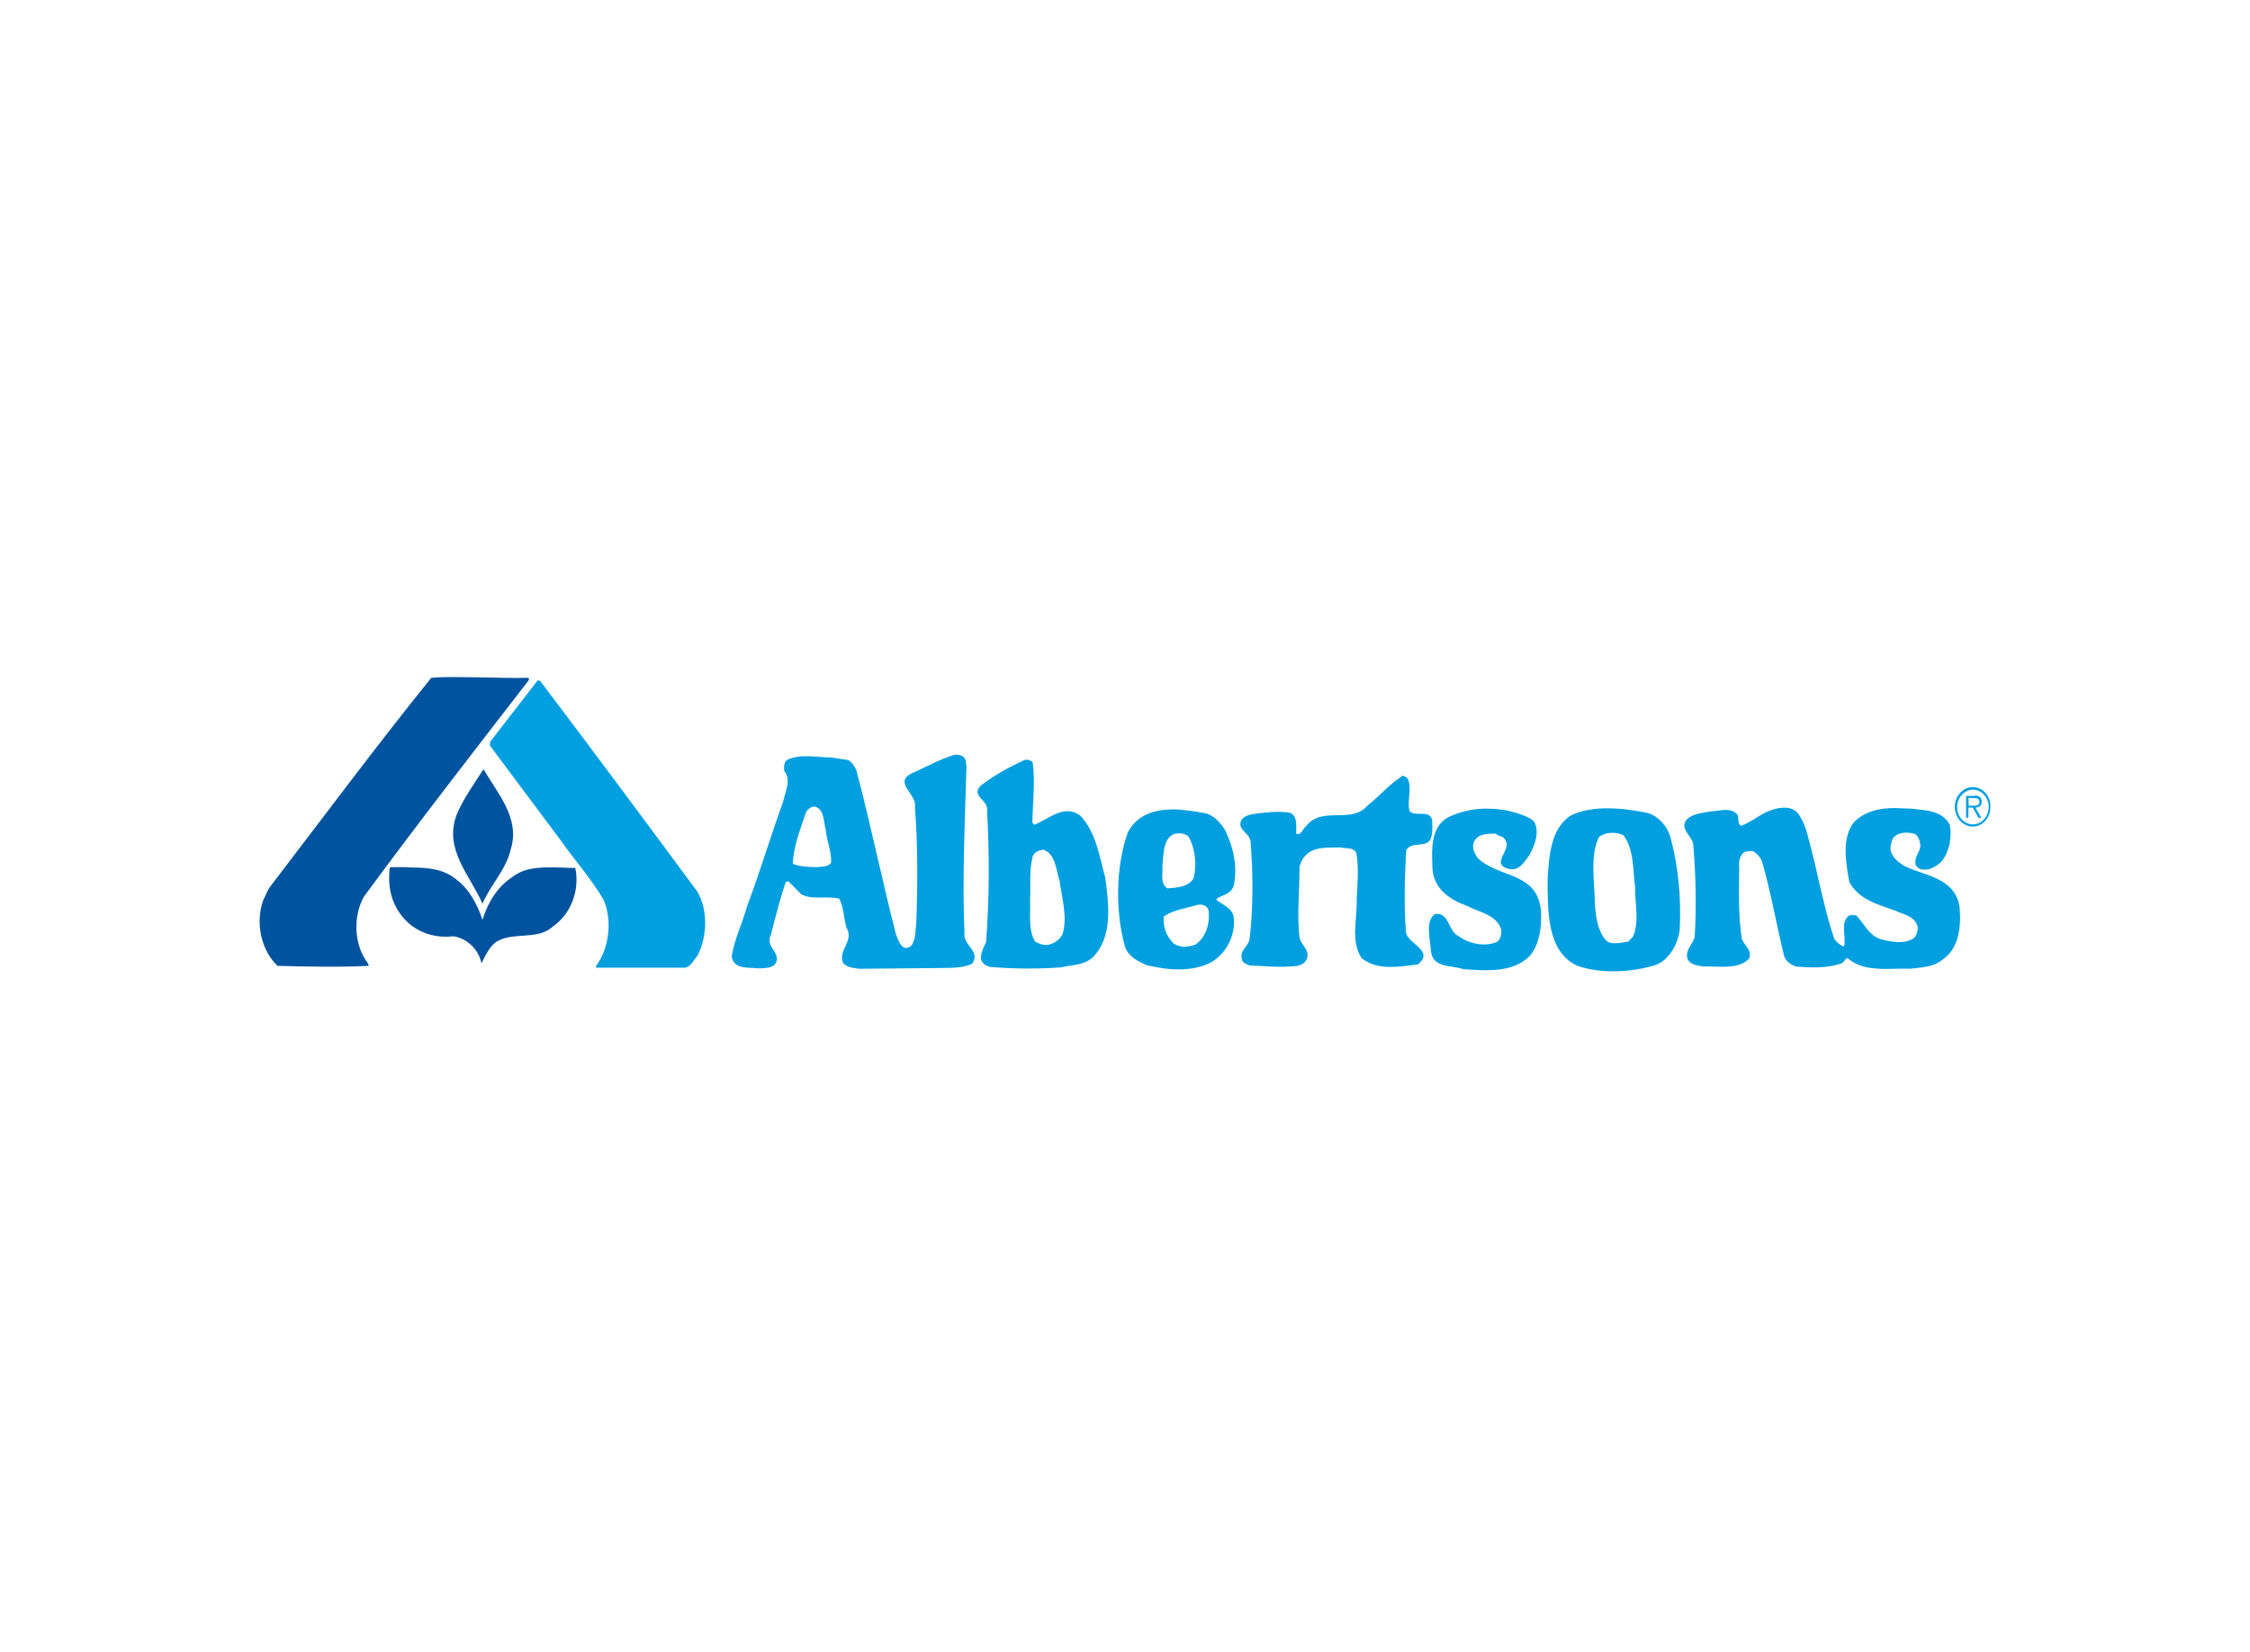
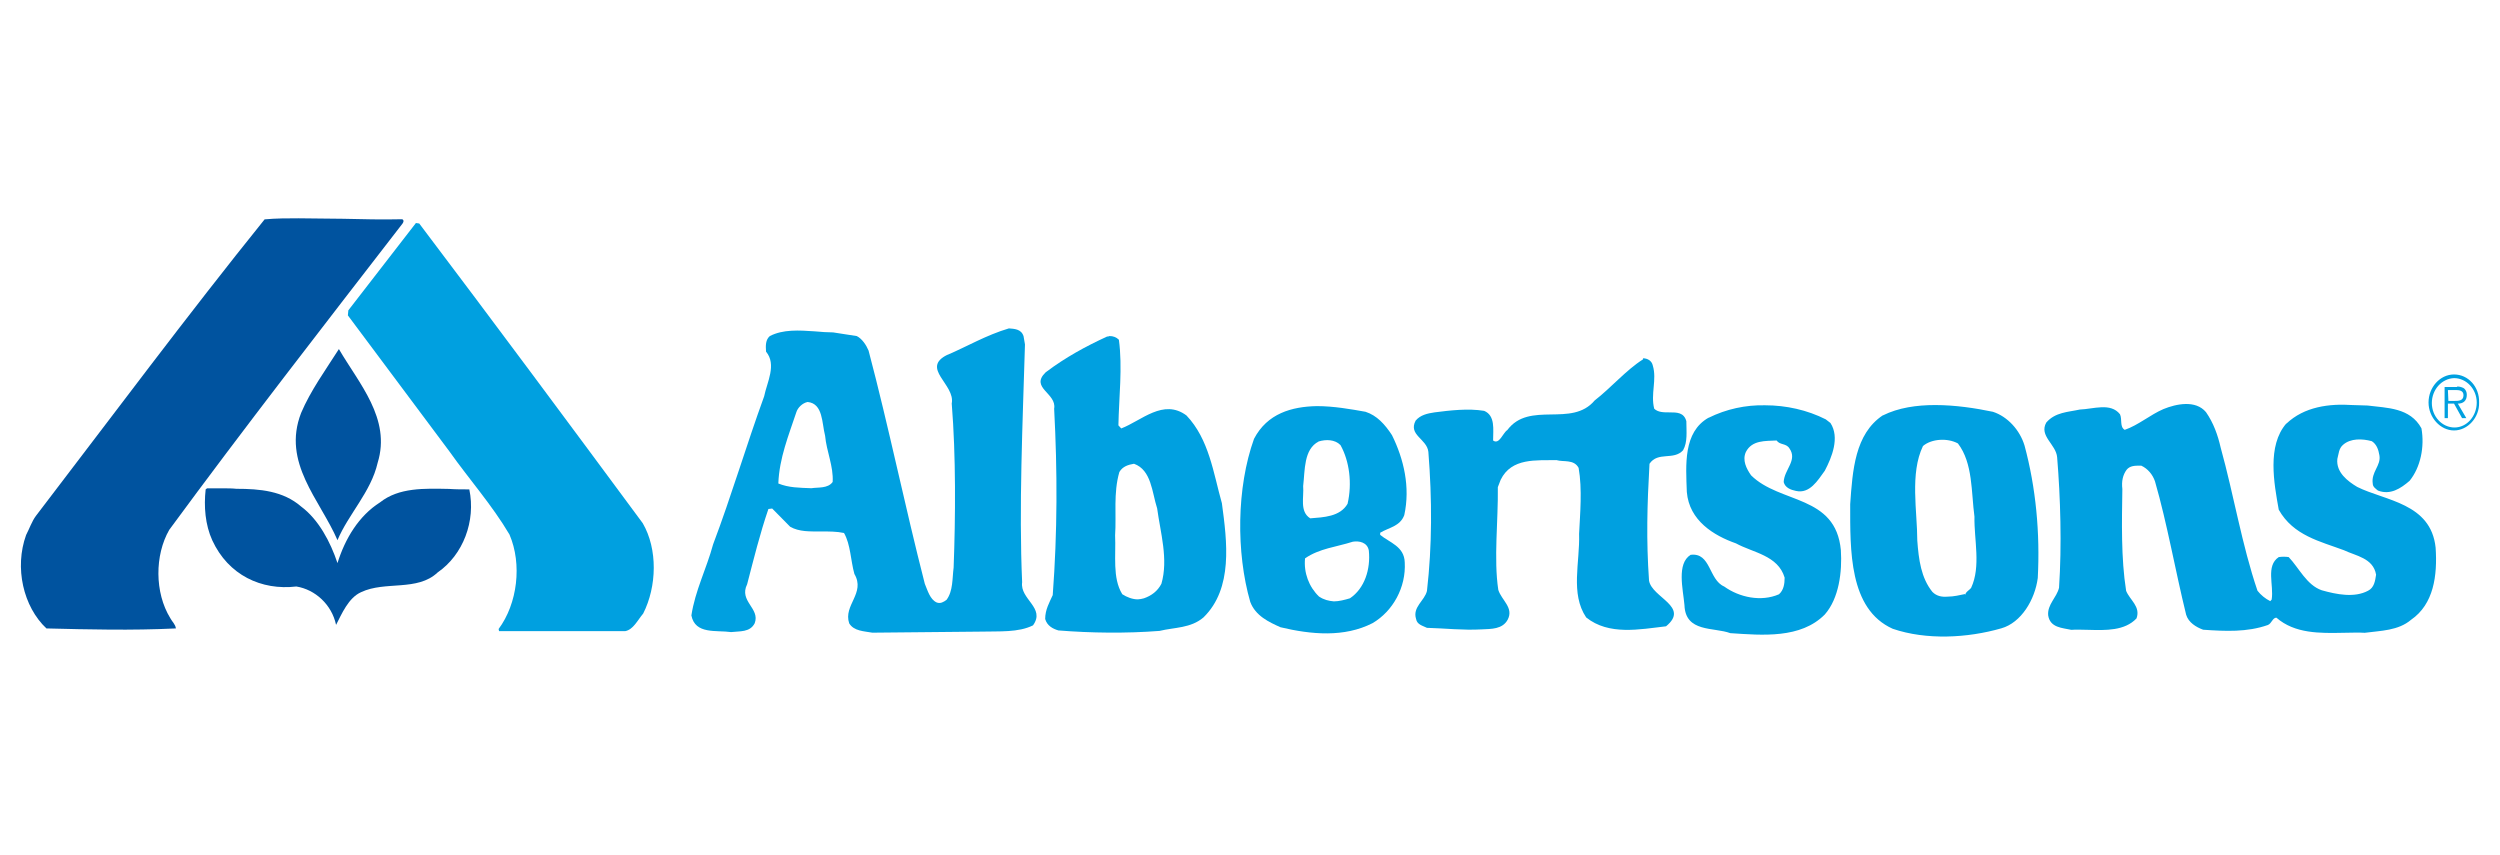
- <svg xmlns="http://www.w3.org/2000/svg" width="256" height="188" fill="none">
-   <path fill="#00539F" d="M49.068 77.138c-6.17 7.654-12.338 15.933-18.318 23.754-.341.458-.53 1.04-.795 1.54-.946 2.621-.227 5.741 1.627 7.488 3.444.083 6.775.166 10.37 0-.037-.333-.302-.541-.454-.832-1.249-2.038-1.249-5.034-.075-7.072 6.055-8.238 12.3-16.267 18.659-24.504.075-.083.189-.291 0-.374-1.59.041-3.18 0-4.77-.042-1.21 0-2.384-.042-3.52-.042-.907 0-1.816 0-2.724.084" />
-   <path fill="#00A0E0" d="m55.767 84.418-.038.416 8.137 10.9c1.59 2.246 3.407 4.285 4.807 6.656 1.022 2.371.643 5.533-.87 7.572l.037.166h10.106c.643-.125.984-.873 1.438-1.414 1.097-2.164 1.173-5.159-.038-7.239-5.904-7.988-11.922-16.1-17.902-24.004l-.265-.042z" />
-   <path fill="#00539F" d="M51.982 92.655c-1.552 3.994 1.514 6.948 2.914 10.193.87-2.08 2.688-3.87 3.218-6.2 1.097-3.535-1.514-6.364-3.104-9.11-1.06 1.664-2.27 3.328-3.028 5.117" />
-   <path fill="#00A0E0" d="M159.47 88.37c-1.325.832-2.574 2.288-3.861 3.287-1.854 2.205-5.223 0-7.002 2.371-.34.208-.643 1.206-1.135.832 0-.874.189-1.997-.719-2.371-1.287-.208-2.725-.042-3.974.125-.568.083-1.136.208-1.514.665-.606 1.165.908 1.456 1.022 2.496.303 3.828.303 7.53-.114 11.15-.189.79-1.173 1.289-.87 2.246.076.458.53.541.87.707 1.439.042 2.877.208 4.391.125.757-.041 1.665 0 2.081-.79.492-.957-.492-1.54-.757-2.372-.378-2.496 0-5.533-.037-8.237l.227-.582c.87-1.79 2.876-1.54 4.466-1.581.567.166 1.4-.083 1.779.624.302 1.706.113 3.703.037 5.283.076 2.289-.719 4.785.568 6.698 1.817 1.456 4.277.957 6.396.708 1.931-1.581-1.135-2.289-1.362-3.661-.227-3.245-.152-6.033.038-9.36.681-1 1.93-.25 2.687-1.083.378-.665.265-1.497.265-2.33-.189-.706-.757-.706-1.363-.706-.454 0-.908 0-1.211-.292-.303-1.165.227-2.33-.113-3.453-.076-.374-.417-.582-.795-.582.038.083 0 .083 0 .083m-69.262 9.943c.076-2.038.833-3.869 1.439-5.7.113-.374.492-.748.908-.832 1.249.125 1.135 1.706 1.4 2.705.114 1.248.682 2.454.606 3.702-.379.541-1.173.416-1.703.5-.984-.042-1.817-.042-2.65-.375m13.55-10.317c-2.195 1.081.643 2.371.341 3.91.34 4.202.302 9.111.151 13.147-.114.873-.038 1.872-.568 2.579-.227.166-.492.333-.795.208-.529-.25-.719-.957-.946-1.498-1.589-6.198-2.876-12.522-4.504-18.68-.189-.457-.53-.956-.946-1.164l-1.892-.291c-.455 0-.947-.042-1.476-.083-1.25-.084-2.536-.167-3.596.374-.34.291-.34.749-.303 1.248.87 1.04.076 2.455-.151 3.578-1.438 3.952-2.612 7.946-4.088 11.856-.53 1.956-1.438 3.703-1.74 5.7.302 1.539 2.005 1.165 3.179 1.331.68-.083 1.513.042 1.892-.707.454-1.206-1.287-1.747-.606-3.12.53-2.039 1.022-4.036 1.704-6.032l.302-.042 1.439 1.456c.719.416 1.59.374 2.46.374.643 0 1.287 0 1.854.125.53.915.53 2.205.833 3.287.908 1.539-.909 2.496-.417 3.952.379.624 1.174.624 1.855.749l8.743-.083c1.4-.042 2.952.083 4.125-.5 1.022-1.414-1.059-2.08-.87-3.453-.265-5.99.038-12.647.227-19.053l-.114-.666c-.189-.582-.757-.582-1.173-.624-1.817.54-3.368 1.456-4.92 2.122" />
-   <path fill="#00A0E0" d="M164.731 93.03c-2.044 1.165-1.817 3.785-1.741 5.949.189 2.288 2.157 3.494 3.936 4.118 1.362.749 3.368.957 3.898 2.746 0 .499-.076.999-.454 1.331-1.438.624-3.179.25-4.39-.624-1.249-.541-1.06-2.745-2.688-2.537-1.135.707-.605 2.745-.492 4.035.076 2.205 2.347 1.747 3.672 2.247 2.573.166 5.639.457 7.569-1.498 1.136-1.29 1.401-3.412 1.287-5.159-.416-4.451-4.882-3.702-7.191-5.99-.379-.541-.719-1.207-.416-1.873.492-.956 1.551-.873 2.46-.915.265.375.757.208 1.022.624.681.957-.417 1.706-.455 2.704.114.458.568.624.984.707 1.098.25 1.741-.831 2.309-1.622.568-1.082 1.211-2.662.454-3.827l-.378-.291c-1.476-.75-3.179-1.124-4.845-1.124a9.8 9.8 0 0 0-4.541.999m46.287.457c-1.551 1.79-.984 4.785-.605 6.906 1.173 2.08 3.33 2.538 5.223 3.245.946.458 2.346.624 2.574 1.955-.076.5-.152 1.041-.644 1.29-1.097.583-2.536.291-3.709-.041-1.211-.416-1.817-1.789-2.649-2.663a2.5 2.5 0 0 0-.795 0c-1.06.707-.379 2.247-.568 3.411l-.113.125a2.9 2.9 0 0 1-1.022-.832c-1.249-3.661-1.893-7.655-2.952-11.482-.227-.998-.568-1.955-1.174-2.829-.832-.998-2.384-.666-3.406-.25-1.06.458-2.006 1.29-3.103 1.665-.417-.25-.19-.832-.379-1.249-.757-.956-2.119-.416-3.217-.374-.946.208-1.968.208-2.687 1.04-.606 1.082.795 1.747.87 2.787.265 3.204.379 7.031.152 10.443-.19.79-.947 1.331-.871 2.204.152.999 1.136.999 1.855 1.165.416-.041.87 0 1.362 0 1.401.042 2.915.083 3.861-.915.34-.957-.53-1.456-.833-2.205-.416-2.621-.341-5.575-.303-8.154-.075-.624.038-1.123.341-1.54.265-.332.681-.332 1.06-.332h.113c.53.25.909.707 1.098 1.248.984 3.411 1.627 7.156 2.498 10.692.189.624.795.998 1.362 1.206 1.779.125 3.52.208 5.185-.374.303-.125.379-.583.682-.583 1.476 1.29 3.482 1.249 5.374 1.207.568 0 1.173-.042 1.703 0 1.287-.167 2.687-.167 3.709-1.04 1.817-1.248 2.12-3.536 1.968-5.783-.378-3.578-4.049-3.744-6.282-4.867-.757-.458-1.704-1.165-1.59-2.247.114-.416.114-.832.454-1.123.606-.54 1.552-.5 2.309-.291.378.25.53.665.605 1.123.152.832-.681 1.331-.529 2.288 0 .25.265.416.416.54.984.375 1.817-.165 2.536-.79.87-1.081 1.211-2.704.946-4.201-.908-1.664-2.763-1.623-4.315-1.83-.378 0-.795-.042-1.211-.042-1.854-.125-3.86.124-5.299 1.497m-28.348 13.479c-.908-1.123-1.097-2.579-1.211-4.118 0-2.33-.605-5.367.455-7.572.681-.582 1.968-.665 2.8-.208 1.211 1.581 1.06 3.91 1.325 5.866-.038 1.831.53 3.994-.265 5.7-.151.208-.416.291-.492.582v-.083c-.416.083-.908.208-1.4.208-.455.041-.871-.042-1.212-.375m-3.974-14.144c-2.233 1.497-2.422 4.41-2.611 7.114 0 3.661-.114 8.403 3.406 9.984 2.687.915 5.98.749 8.705-.042 1.59-.457 2.687-2.288 2.915-4.035.189-3.619-.152-7.239-1.06-10.608-.379-1.248-1.363-2.33-2.536-2.705-1.4-.29-3.028-.54-4.617-.54-1.476 0-2.953.208-4.202.832m-60.934 14.311c-.795-1.29-.492-3.12-.568-4.701.113-1.623-.152-3.37.34-5.076.265-.457.72-.582 1.174-.665 1.4.499 1.438 2.288 1.854 3.577.265 1.956.909 4.077.341 6.033-.303.582-.795.957-1.4 1.165a2 2 0 0 1-.492.083c-.417 0-.871-.167-1.249-.416m-1.212-20.635c-1.703.79-3.33 1.664-4.92 2.87-1.287 1.249.909 1.665.681 2.913.265 5.034.265 9.86-.113 14.935-.265.582-.606 1.165-.606 1.914.152.54.606.79 1.06.915 2.612.208 5.412.25 8.1.041 1.211-.291 2.497-.208 3.519-1.081 2.385-2.33 1.893-6.074 1.476-9.153-.681-2.413-1.021-5.117-2.838-7.03-1.855-1.373-3.596.416-5.223 1.04l-.227-.25c.038-2.205.34-4.66.038-6.864a1.03 1.03 0 0 0-.757-.291c-.076.041-.114.041-.19.041" />
-   <path fill="#00539F" d="M45.7 98.688h-1.25l-.113.083c-.152 1.373-.038 2.829.53 4.077 1.287 2.787 3.936 4.035 6.737 3.702 1.514.25 2.838 1.456 3.179 3.079.454-.874.984-2.163 2.006-2.621 1.93-.915 4.504-.042 6.131-1.581 2.044-1.414 3.066-4.119 2.536-6.656-.53 0-1.098 0-1.628-.042-1.968-.041-4.011-.125-5.525 1.082-1.703 1.081-2.801 2.912-3.407 4.867-.567-1.705-1.514-3.494-2.914-4.534-1.438-1.249-3.293-1.415-5.185-1.415-.34-.041-.72-.041-1.098-.041" />
-   <path fill="#00A0E0" d="M133.544 107.382a3.74 3.74 0 0 1-1.135-3.078c1.135-.791 2.535-.915 3.822-1.331.492-.084 1.174.041 1.287.707.151 1.497-.341 3.037-1.514 3.827-.416.125-.87.25-1.287.25-.416-.042-.794-.125-1.173-.375m-1.287-8.86c.152-1.29.038-2.955 1.249-3.579.568-.166 1.287-.166 1.741.291.719 1.29.946 3.08.568 4.702-.606 1.04-1.93 1.081-2.99 1.164-.871-.54-.492-1.705-.568-2.579m-3.936-3.787c-1.4 3.91-1.438 9.111-.303 13.063.417 1.124 1.514 1.623 2.423 2.039 2.46.582 5.109.832 7.38-.333 1.627-.957 2.687-2.871 2.574-4.867-.038-1.29-1.212-1.581-1.969-2.205v-.167c.682-.416 1.59-.499 1.931-1.414.492-2.247-.038-4.493-.984-6.407-.568-.874-1.211-1.58-2.12-1.872-1.173-.208-2.536-.458-3.898-.458-2.006.042-3.974.583-5.034 2.621m95.641-3.91h.644c.265 0 .605.041.605.416 0 .457-.416.457-.719.457H224zm.72-.25h-.984v2.496h.264v-1.165h.492l.644 1.165h.34l-.681-1.165c.417 0 .719-.208.719-.707 0-.208-.075-.416-.265-.54a1.1 1.1 0 0 0-.492-.126c0 .042 0 .042-.037.042m-2.006 1.29c0-1.082.794-1.956 1.778-1.997.985 0 1.817.874 1.817 1.955 0 1.082-.795 1.997-1.779 1.997-1.022 0-1.816-.874-1.816-1.955m1.778-2.288c-1.135 0-2.043 1.04-2.043 2.246 0 1.248.946 2.247 2.043 2.247 1.136 0 2.044-1.04 2.006-2.247.038-1.248-.87-2.246-2.006-2.246" />
+ <svg xmlns="http://www.w3.org/2000/svg" id="Layer_1" data-name="Layer 1" viewBox="0 0 211.64 72.34">
+   <defs>
+     <style>
+       .cls-1 {
+         fill: #00539f;
+       }
+ 
+       .cls-2 {
+         fill: #00a0e0;
+       }
+     </style>
+   </defs>
+   <path class="cls-1" d="M22.41,18.56c-6.52,8.09-13.04,16.84-19.36,25.1-.36,.48-.56,1.1-.84,1.63-1,2.77-.24,6.07,1.72,7.91,3.64,.09,7.16,.18,10.96,0-.04-.35-.32-.57-.48-.88-1.32-2.15-1.32-5.32-.08-7.47,6.4-8.71,13-17.19,19.72-25.89,.08-.09,.2-.31,0-.4-1.68,.04-3.36,0-5.04-.04-1.28,0-2.52-.04-3.72-.04-.96,0-1.92,0-2.88,.09" />
+   <path class="cls-2" d="M29.49,26.26l-.04,.44,8.6,11.52c1.68,2.37,3.6,4.53,5.08,7.03,1.08,2.51,.68,5.85-.92,8l.04,.18h10.68c.68-.13,1.04-.92,1.52-1.49,1.16-2.29,1.24-5.45-.04-7.65-6.24-8.44-12.6-17.01-18.92-25.37l-.28-.04-5.72,7.39Z" />
+   <path class="cls-1" d="M25.49,34.96c-1.64,4.22,1.6,7.34,3.08,10.77,.92-2.2,2.84-4.09,3.4-6.55,1.16-3.74-1.6-6.73-3.28-9.63-1.12,1.76-2.4,3.52-3.2,5.41" />
+   <path class="cls-2" d="M139.08,30.43c-1.4,.88-2.72,2.42-4.08,3.47-1.96,2.33-5.52,0-7.4,2.51-.36,.22-.68,1.27-1.2,.88,0-.92,.2-2.11-.76-2.51-1.36-.22-2.88-.04-4.2,.13-.6,.09-1.2,.22-1.6,.7-.64,1.23,.96,1.54,1.08,2.64,.32,4.05,.32,7.96-.12,11.78-.2,.83-1.24,1.36-.92,2.37,.08,.48,.56,.57,.92,.75,1.52,.04,3.04,.22,4.64,.13,.8-.04,1.76,0,2.2-.83,.52-1.01-.52-1.63-.8-2.51-.4-2.64,0-5.85-.04-8.7l.24-.62c.92-1.89,3.04-1.63,4.72-1.67,.6,.18,1.48-.09,1.88,.66,.32,1.8,.12,3.91,.04,5.58,.08,2.42-.76,5.06,.6,7.08,1.92,1.54,4.52,1.01,6.76,.75,2.04-1.67-1.2-2.42-1.44-3.87-.24-3.43-.16-6.38,.04-9.89,.72-1.06,2.04-.26,2.84-1.14,.4-.7,.28-1.58,.28-2.46-.2-.75-.8-.75-1.44-.75-.48,0-.96,0-1.28-.31-.32-1.23,.24-2.46-.12-3.65-.08-.4-.44-.62-.84-.62,.04,.09,0,.09,0,.09m-73.19,10.51c.08-2.15,.88-4.09,1.52-6.02,.12-.4,.52-.79,.96-.88,1.32,.13,1.2,1.8,1.48,2.86,.12,1.32,.72,2.59,.64,3.91-.4,.57-1.24,.44-1.8,.53-1.04-.04-1.92-.04-2.8-.4m14.32-10.9c-2.32,1.14,.68,2.51,.36,4.13,.36,4.44,.32,9.63,.16,13.89-.12,.92-.04,1.98-.6,2.73-.24,.18-.52,.35-.84,.22-.56-.26-.76-1.01-1-1.58-1.68-6.55-3.04-13.23-4.76-19.74-.2-.48-.56-1.01-1-1.23l-2-.31c-.48,0-1-.04-1.56-.09-1.32-.09-2.68-.18-3.8,.4-.36,.31-.36,.79-.32,1.32,.92,1.1,.08,2.59-.16,3.78-1.52,4.18-2.76,8.4-4.32,12.53-.56,2.07-1.52,3.91-1.84,6.02,.32,1.63,2.12,1.23,3.36,1.41,.72-.09,1.6,.04,2-.75,.48-1.27-1.36-1.85-.64-3.3,.56-2.15,1.08-4.27,1.8-6.37l.32-.04,1.52,1.54c.76,.44,1.68,.4,2.6,.4,.68,0,1.36,0,1.96,.13,.56,.97,.56,2.33,.88,3.47,.96,1.63-.96,2.64-.44,4.18,.4,.66,1.24,.66,1.96,.79l9.24-.09c1.48-.04,3.12,.09,4.36-.53,1.08-1.49-1.12-2.2-.92-3.65-.28-6.33,.04-13.36,.24-20.13l-.12-.7c-.2-.62-.8-.62-1.24-.66-1.92,.57-3.56,1.54-5.2,2.24" />
+   <path class="cls-2" d="M144.64,35.36c-2.16,1.23-1.92,4-1.84,6.29,.2,2.42,2.28,3.69,4.16,4.35,1.44,.79,3.56,1.01,4.12,2.9,0,.53-.08,1.06-.48,1.41-1.52,.66-3.36,.26-4.64-.66-1.32-.57-1.12-2.9-2.84-2.68-1.2,.75-.64,2.9-.52,4.26,.08,2.33,2.48,1.85,3.88,2.37,2.72,.18,5.96,.48,8-1.58,1.2-1.36,1.48-3.61,1.36-5.45-.44-4.7-5.16-3.91-7.6-6.33-.4-.57-.76-1.28-.44-1.98,.52-1.01,1.64-.92,2.6-.97,.28,.4,.8,.22,1.08,.66,.72,1.01-.44,1.8-.48,2.86,.12,.48,.6,.66,1.04,.75,1.16,.26,1.84-.88,2.44-1.71,.6-1.14,1.28-2.81,.48-4.04l-.4-.31c-1.56-.79-3.36-1.19-5.12-1.19-1.66-.04-3.31,.32-4.8,1.06m48.91,.48c-1.64,1.89-1.04,5.06-.64,7.3,1.24,2.2,3.52,2.68,5.52,3.43,1,.48,2.48,.66,2.72,2.07-.08,.53-.16,1.1-.68,1.36-1.16,.62-2.68,.31-3.92-.04-1.28-.44-1.92-1.89-2.8-2.81-.28-.04-.56-.04-.84,0-1.12,.75-.4,2.37-.6,3.6l-.12,.13c-.42-.21-.79-.51-1.08-.88-1.32-3.87-2-8.09-3.12-12.13-.24-1.05-.6-2.07-1.24-2.99-.88-1.05-2.52-.7-3.6-.26-1.12,.48-2.12,1.36-3.28,1.76-.44-.26-.2-.88-.4-1.32-.8-1.01-2.24-.44-3.4-.4-1,.22-2.08,.22-2.84,1.1-.64,1.14,.84,1.85,.92,2.95,.28,3.39,.4,7.43,.16,11.04-.2,.83-1,1.41-.92,2.33,.16,1.06,1.2,1.06,1.96,1.23,.44-.04,.92,0,1.44,0,1.48,.04,3.08,.09,4.08-.97,.36-1.01-.56-1.54-.88-2.33-.44-2.77-.36-5.89-.32-8.62-.08-.66,.04-1.19,.36-1.63,.28-.35,.72-.35,1.12-.35h.12c.56,.26,.96,.75,1.16,1.32,1.04,3.6,1.72,7.56,2.64,11.3,.2,.66,.84,1.05,1.44,1.27,1.88,.13,3.72,.22,5.48-.4,.32-.13,.4-.62,.72-.62,1.56,1.36,3.68,1.32,5.68,1.28,.6,0,1.24-.04,1.8,0,1.36-.18,2.84-.18,3.92-1.1,1.92-1.32,2.24-3.74,2.08-6.11-.4-3.78-4.28-3.96-6.64-5.14-.8-.48-1.8-1.23-1.68-2.37,.12-.44,.12-.88,.48-1.19,.64-.57,1.64-.53,2.44-.31,.4,.26,.56,.7,.64,1.19,.16,.88-.72,1.41-.56,2.42,0,.26,.28,.44,.44,.57,1.04,.4,1.92-.17,2.68-.83,.92-1.14,1.28-2.86,1-4.44-.96-1.76-2.92-1.72-4.56-1.93-.4,0-.84-.04-1.28-.04-1.96-.13-4.08,.13-5.6,1.58m-29.96,14.24c-.96-1.19-1.16-2.73-1.28-4.35,0-2.46-.64-5.67,.48-8,.72-.62,2.08-.7,2.96-.22,1.28,1.67,1.12,4.13,1.4,6.2-.04,1.93,.56,4.22-.28,6.02-.16,.22-.44,.31-.52,.62v-.09c-.44,.09-.96,.22-1.48,.22-.48,.04-.92-.04-1.28-.4m-4.2-14.95c-2.36,1.58-2.56,4.66-2.76,7.52,0,3.87-.12,8.88,3.6,10.55,2.84,.97,6.32,.79,9.2-.04,1.68-.48,2.84-2.42,3.08-4.26,.2-3.82-.16-7.65-1.12-11.21-.4-1.32-1.44-2.46-2.68-2.86-1.48-.31-3.2-.57-4.88-.57-1.56,0-3.12,.22-4.44,.88m-64.39,15.12c-.84-1.36-.52-3.3-.6-4.97,.12-1.72-.16-3.56,.36-5.36,.28-.48,.76-.62,1.24-.7,1.48,.53,1.52,2.42,1.96,3.78,.28,2.07,.96,4.31,.36,6.38-.32,.62-.84,1.01-1.48,1.23-.17,.05-.34,.08-.52,.09-.44,0-.92-.18-1.32-.44m-1.28-21.81c-1.8,.83-3.52,1.76-5.2,3.03-1.36,1.32,.96,1.76,.72,3.08,.28,5.32,.28,10.42-.12,15.78-.28,.62-.64,1.23-.64,2.02,.16,.57,.64,.83,1.12,.97,2.76,.22,5.72,.26,8.56,.04,1.28-.31,2.64-.22,3.72-1.14,2.52-2.46,2-6.42,1.56-9.67-.72-2.55-1.08-5.41-3-7.43-1.96-1.45-3.8,.44-5.52,1.1l-.24-.26c.04-2.33,.36-4.92,.04-7.25-.21-.21-.5-.32-.8-.31-.08,.04-.12,.04-.2,.04" />
+   <path class="cls-1" d="M18.85,41.34h-1.32l-.12,.09c-.16,1.45-.04,2.99,.56,4.31,1.36,2.95,4.16,4.26,7.12,3.91,1.6,.26,3,1.54,3.36,3.25,.48-.92,1.04-2.29,2.12-2.77,2.04-.97,4.76-.04,6.48-1.67,2.16-1.49,3.24-4.35,2.68-7.03-.56,0-1.16,0-1.72-.04-2.08-.04-4.24-.13-5.84,1.14-1.8,1.14-2.96,3.08-3.6,5.14-.6-1.8-1.6-3.69-3.08-4.79-1.52-1.32-3.48-1.5-5.48-1.5-.36-.04-.76-.04-1.16-.04" />
+   <path class="cls-2" d="M111.68,50.52c-.88-.84-1.32-2.04-1.2-3.25,1.2-.84,2.68-.97,4.04-1.41,.52-.09,1.24,.04,1.36,.75,.16,1.58-.36,3.21-1.6,4.04-.44,.13-.92,.26-1.36,.26-.44-.04-.84-.13-1.24-.4m-1.36-9.36c.16-1.36,.04-3.12,1.32-3.78,.6-.18,1.36-.18,1.84,.31,.76,1.36,1,3.25,.6,4.97-.64,1.1-2.04,1.14-3.16,1.23-.92-.57-.52-1.8-.6-2.73m-4.16-4c-1.48,4.13-1.52,9.63-.32,13.8,.44,1.19,1.6,1.72,2.56,2.15,2.6,.62,5.4,.88,7.8-.35,1.72-1.01,2.84-3.03,2.72-5.14-.04-1.36-1.28-1.67-2.08-2.33v-.18c.72-.44,1.68-.53,2.04-1.49,.52-2.37-.04-4.75-1.04-6.77-.6-.92-1.28-1.67-2.24-1.98-1.24-.22-2.68-.48-4.12-.48-2.12,.04-4.2,.62-5.32,2.77m101.07-4.13h.68c.28,0,.64,.04,.64,.44,0,.48-.44,.48-.76,.48h-.52l-.04-.92Zm.76-.26h-1.04v2.64h.28v-1.23h.52l.68,1.23h.36l-.72-1.23c.44,0,.76-.22,.76-.75,0-.22-.08-.44-.28-.57-.16-.08-.34-.13-.52-.13t-.04,.04m-2.12,1.36c0-1.14,.84-2.07,1.88-2.11,1.04,0,1.92,.92,1.92,2.07s-.84,2.11-1.88,2.11-1.92-.92-1.92-2.07m1.88-2.42c-1.2,0-2.16,1.1-2.16,2.37s1,2.37,2.16,2.37,2.16-1.1,2.12-2.37c.04-1.32-.92-2.37-2.12-2.37" />
</svg>
